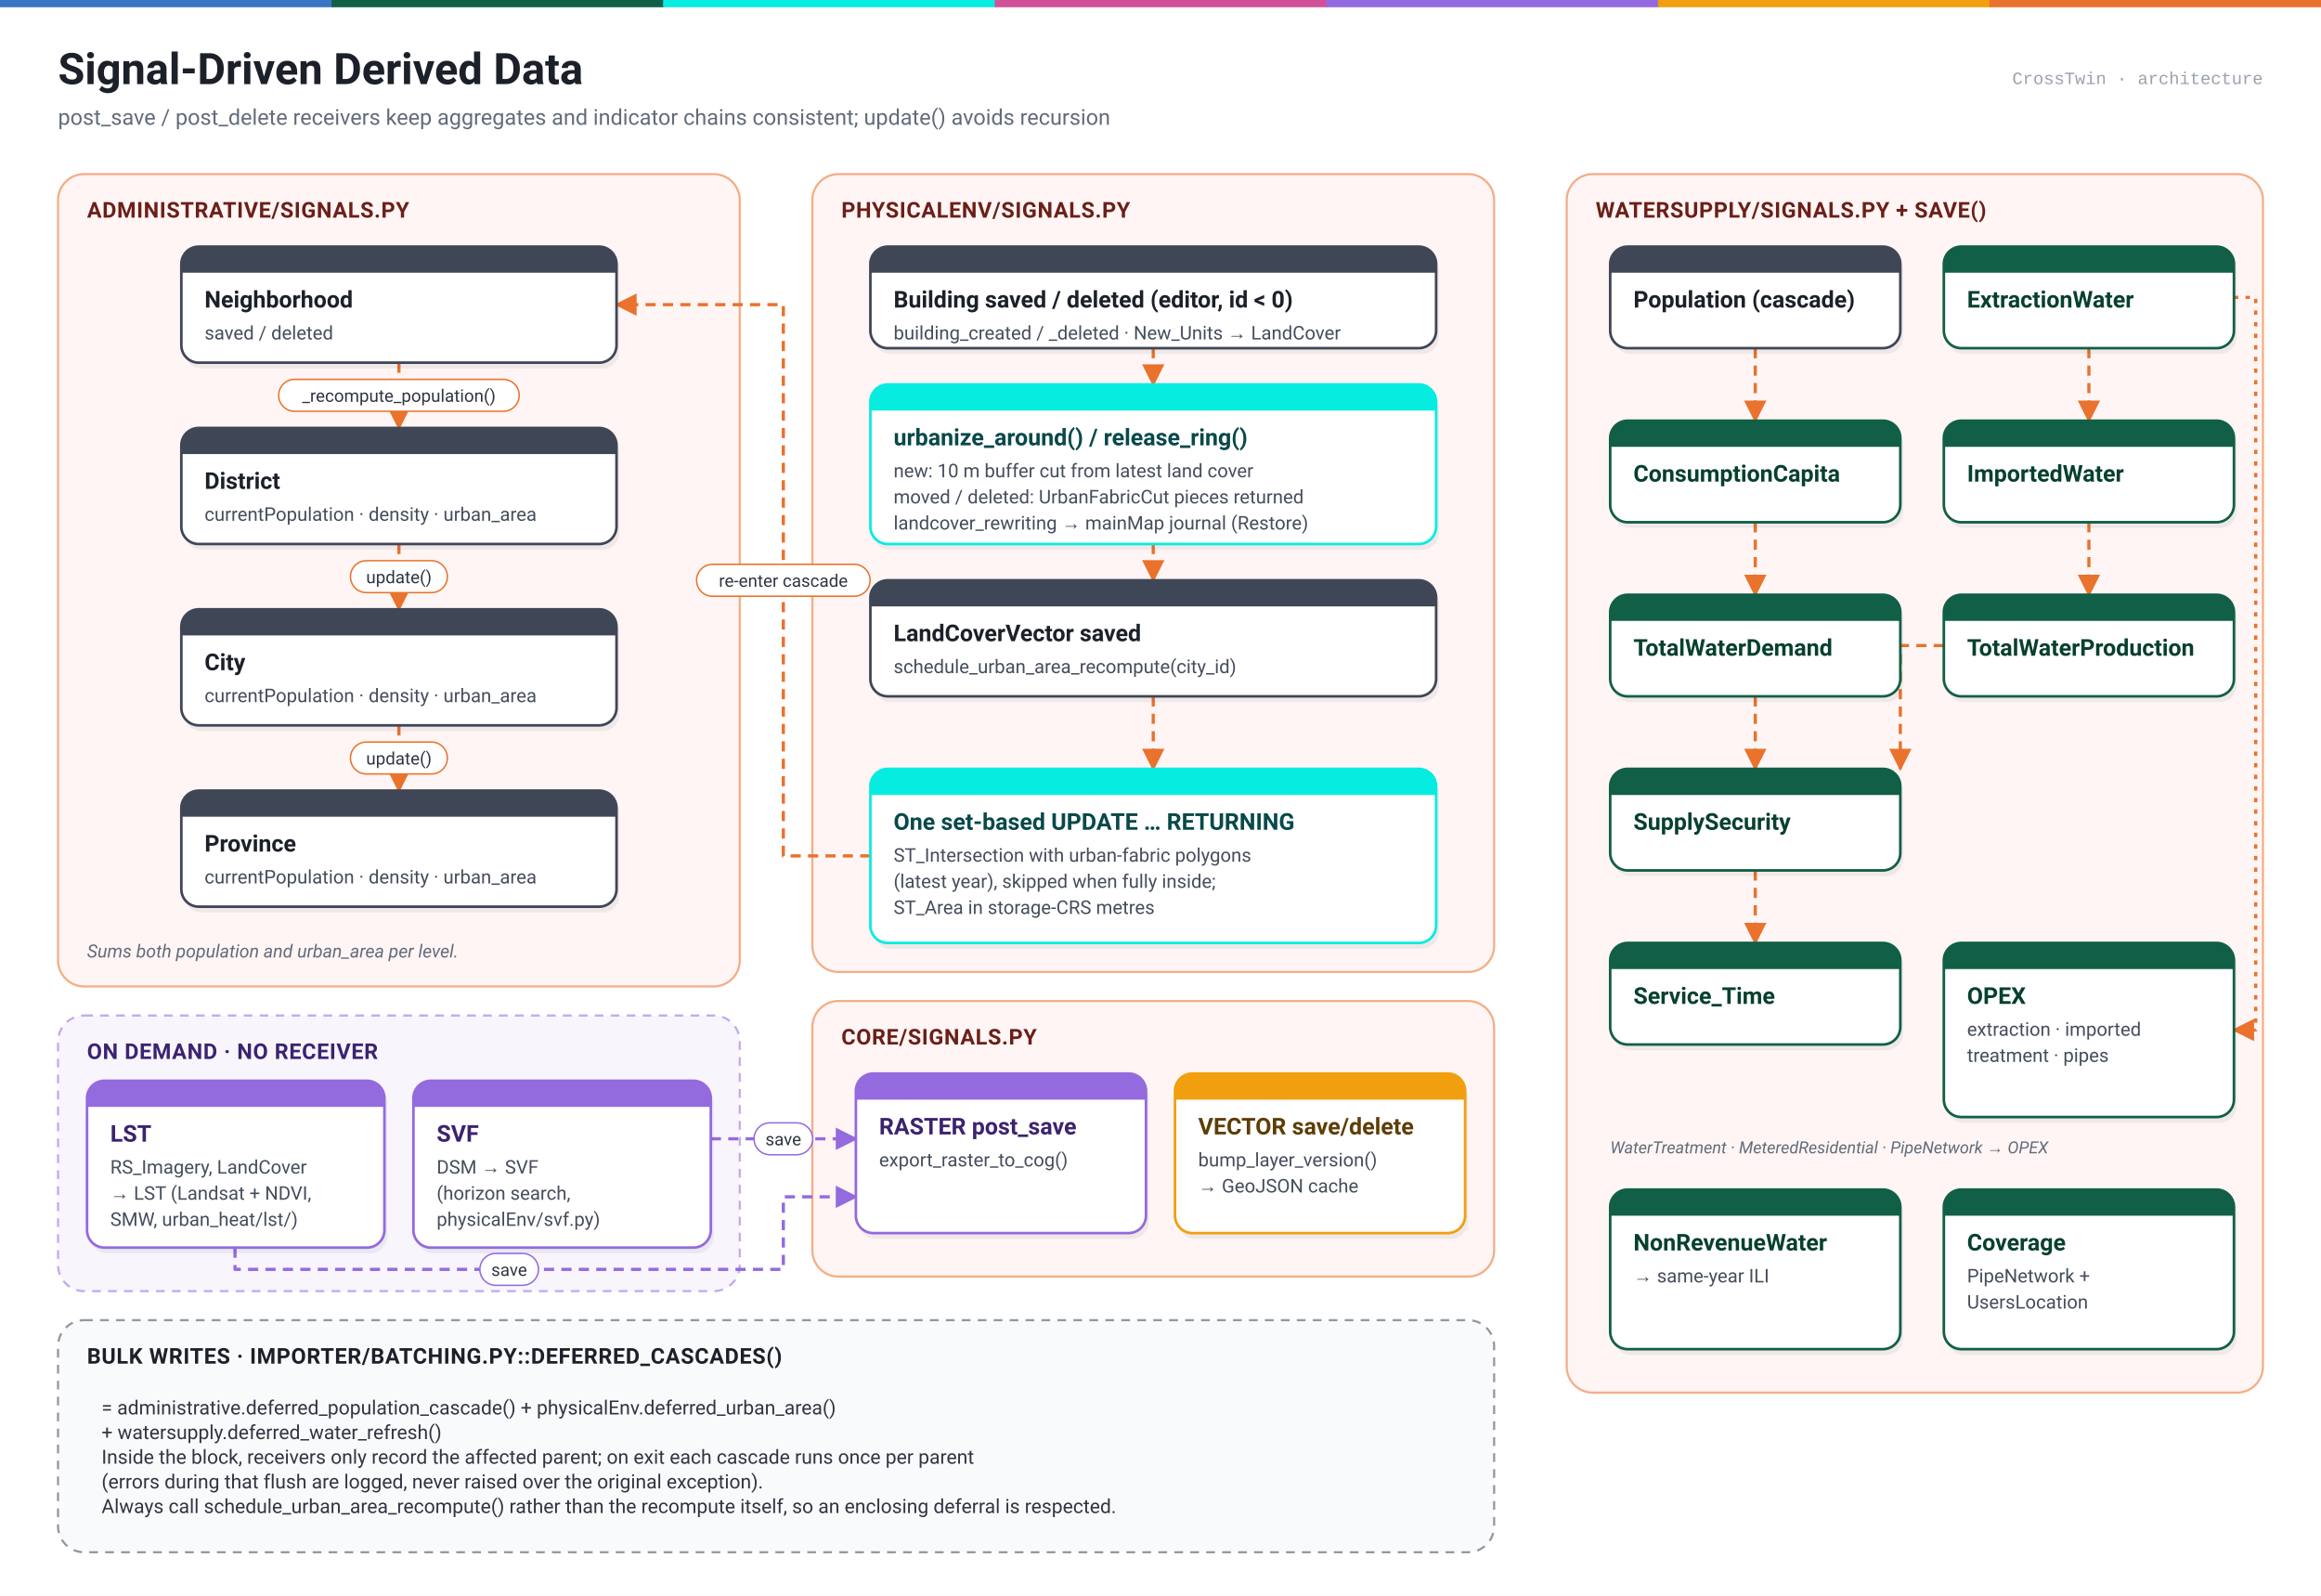
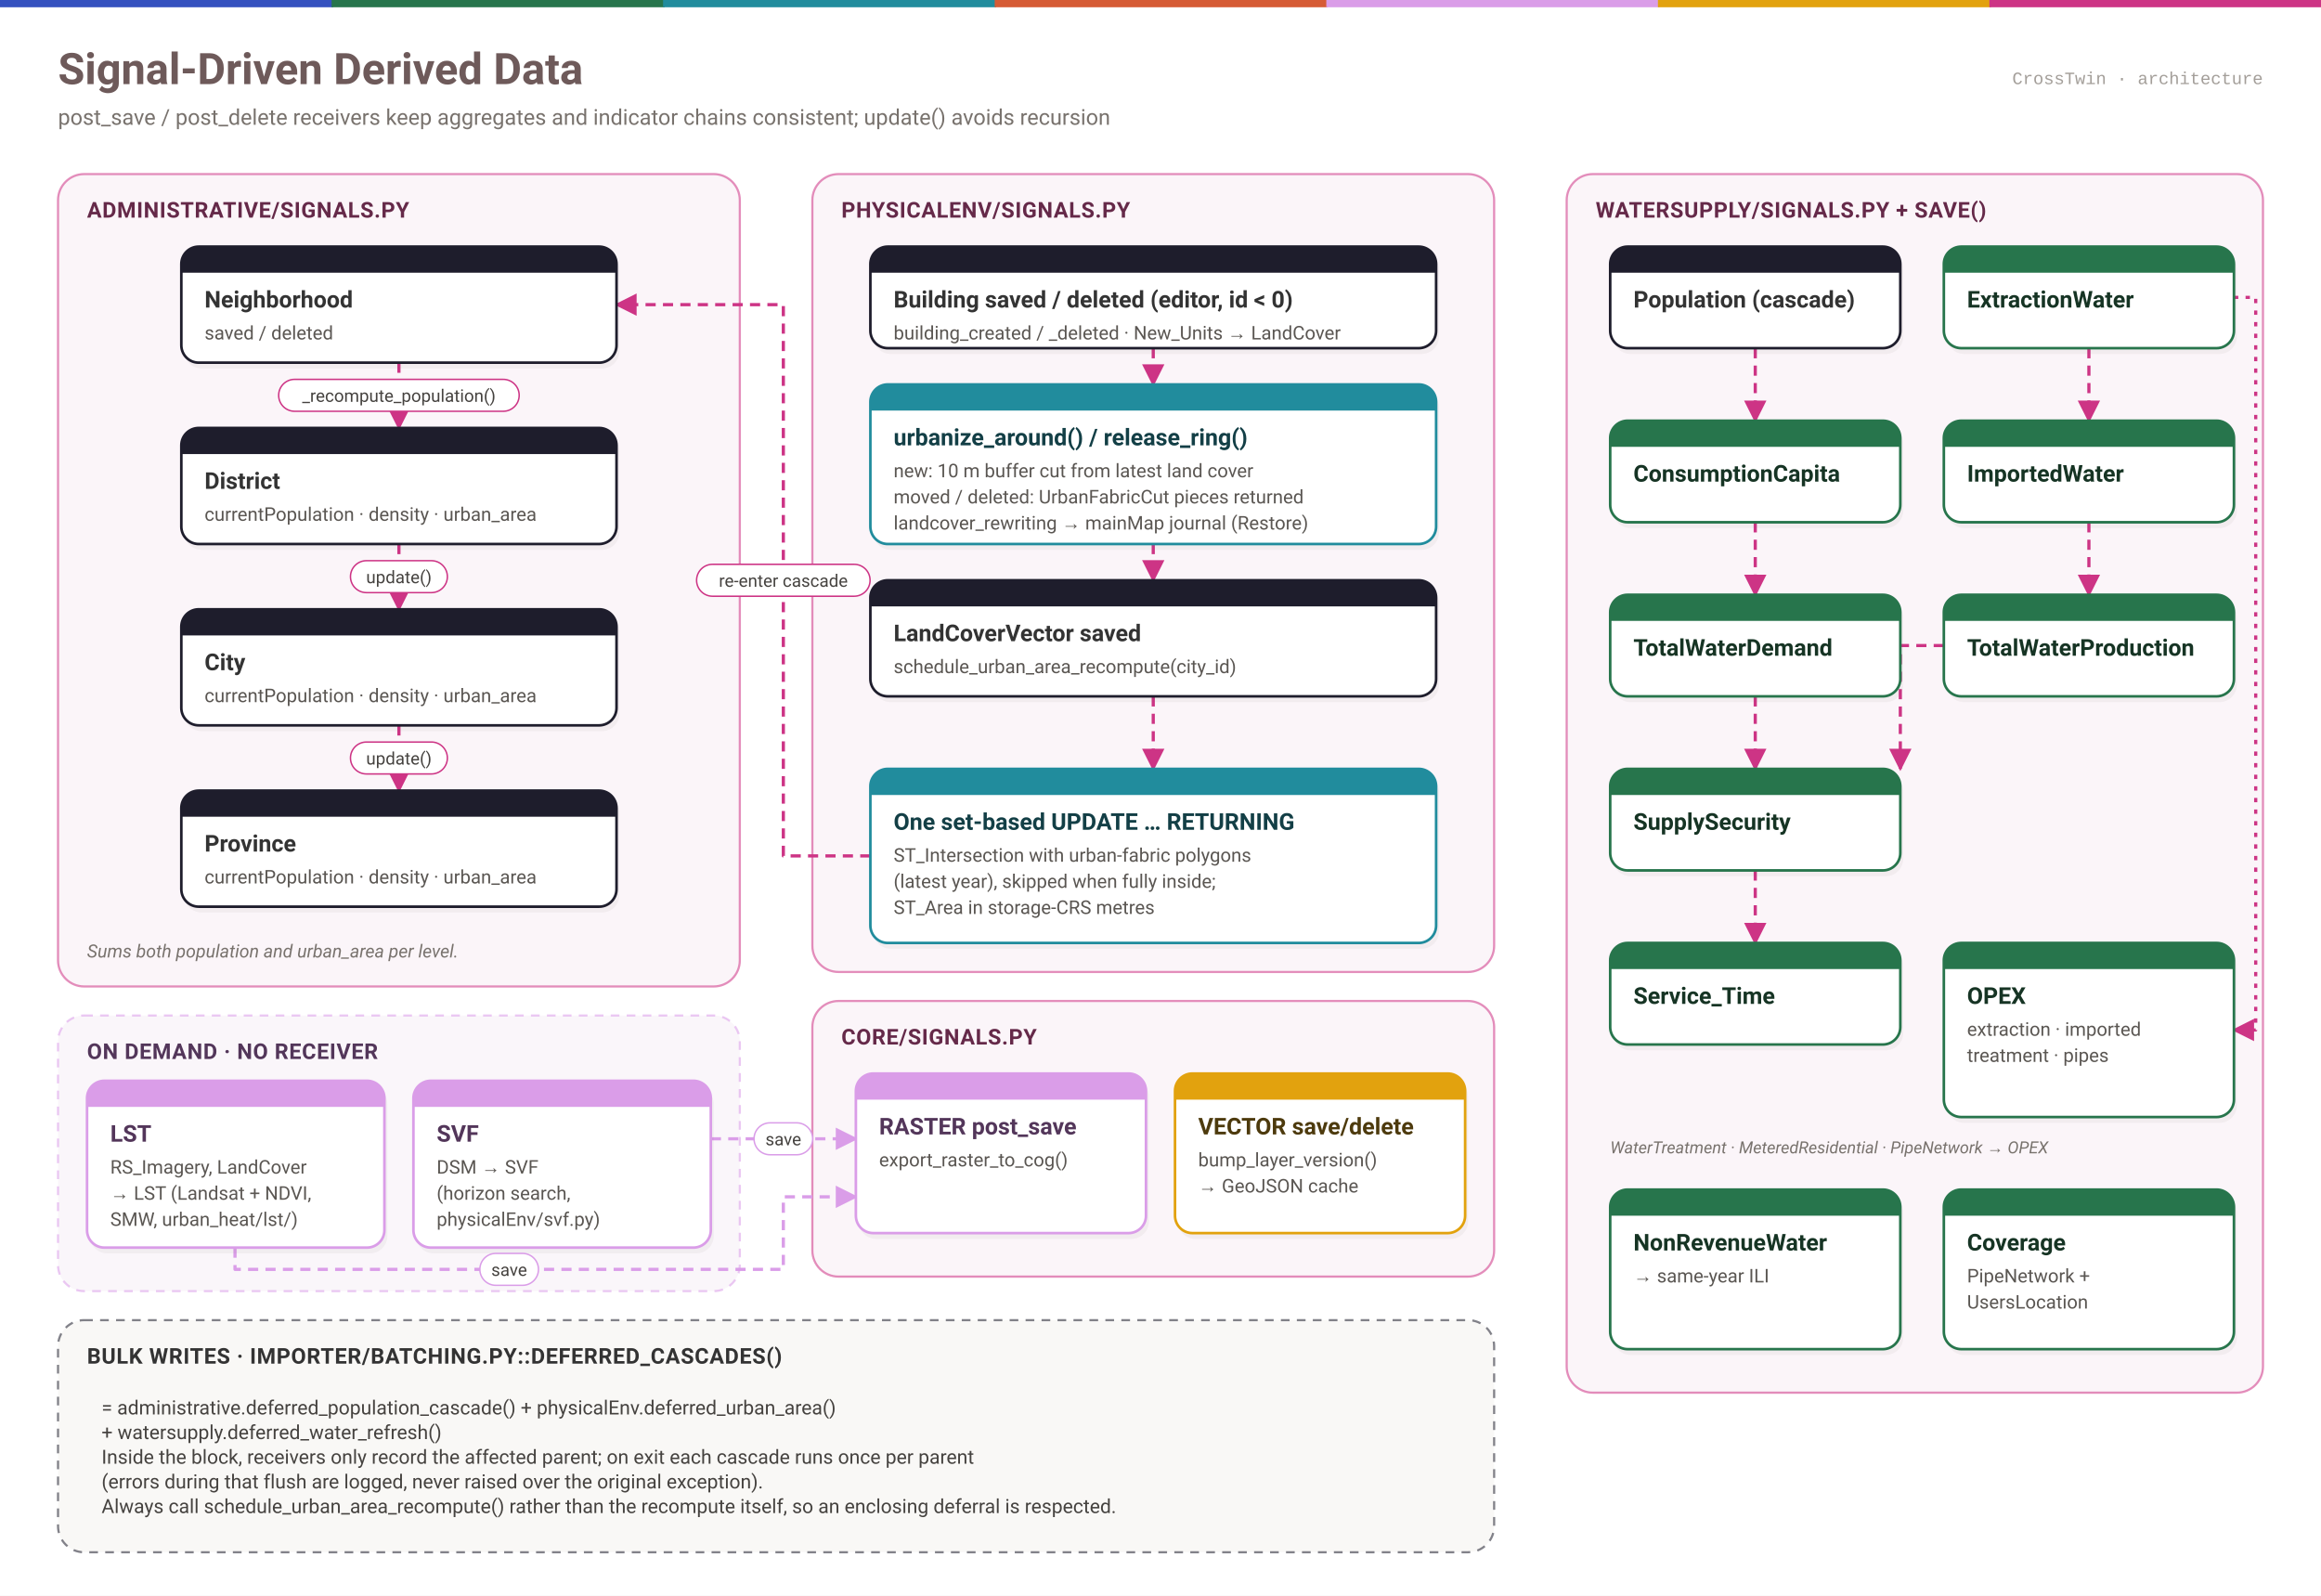
<svg xmlns="http://www.w3.org/2000/svg" viewBox="0 0 1600 1100" width="1600" height="1100" role="img" aria-label="Signal-Driven Derived Data">
  <style>
  .t { font-family:'Roboto','Helvetica Neue','Arial',sans-serif; }
  .m { font-family:'JetBrains Mono','Consolas','Courier New',monospace; }
  .flow { stroke-dasharray:7 5; animation:dash 1.2s linear infinite; }
  @keyframes dash { to { stroke-dashoffset:-24; } }
  @media (prefers-reduced-motion: reduce) { .flow { animation:none; } }
</style>
  <defs>
    <marker id="a-client" viewBox="0 0 10 10" refX="9" refY="5" markerWidth="7" markerHeight="7" orient="auto-start-reverse">
-       <path d="M0,0 L10,5 L0,10 z" fill="#3b76c4" />
+       <path d="M0,0 L10,5 L0,10 z" fill="#3551BF" />
    </marker>
    <marker id="as-client" viewBox="0 0 10 10" refX="9" refY="5" markerWidth="7" markerHeight="7" orient="auto-start-reverse">
-       <path d="M0,0 L10,5 L0,10 z" fill="#3b76c4" />
+       <path d="M0,0 L10,5 L0,10 z" fill="#3551BF" />
    </marker>
    <marker id="a-django" viewBox="0 0 10 10" refX="9" refY="5" markerWidth="7" markerHeight="7" orient="auto-start-reverse">
-       <path d="M0,0 L10,5 L0,10 z" fill="#115f46" />
+       <path d="M0,0 L10,5 L0,10 z" fill="#27754C" />
    </marker>
    <marker id="as-django" viewBox="0 0 10 10" refX="9" refY="5" markerWidth="7" markerHeight="7" orient="auto-start-reverse">
-       <path d="M0,0 L10,5 L0,10 z" fill="#115f46" />
+       <path d="M0,0 L10,5 L0,10 z" fill="#27754C" />
    </marker>
    <marker id="a-data" viewBox="0 0 10 10" refX="9" refY="5" markerWidth="7" markerHeight="7" orient="auto-start-reverse">
-       <path d="M0,0 L10,5 L0,10 z" fill="#07ece1" />
+       <path d="M0,0 L10,5 L0,10 z" fill="#218C9D" />
    </marker>
    <marker id="as-data" viewBox="0 0 10 10" refX="9" refY="5" markerWidth="7" markerHeight="7" orient="auto-start-reverse">
-       <path d="M0,0 L10,5 L0,10 z" fill="#07ece1" />
+       <path d="M0,0 L10,5 L0,10 z" fill="#218C9D" />
    </marker>
    <marker id="a-external" viewBox="0 0 10 10" refX="9" refY="5" markerWidth="7" markerHeight="7" orient="auto-start-reverse">
-       <path d="M0,0 L10,5 L0,10 z" fill="#d15198" />
+       <path d="M0,0 L10,5 L0,10 z" fill="#D65B35" />
    </marker>
    <marker id="as-external" viewBox="0 0 10 10" refX="9" refY="5" markerWidth="7" markerHeight="7" orient="auto-start-reverse">
-       <path d="M0,0 L10,5 L0,10 z" fill="#d15198" />
+       <path d="M0,0 L10,5 L0,10 z" fill="#D65B35" />
    </marker>
    <marker id="a-raster" viewBox="0 0 10 10" refX="9" refY="5" markerWidth="7" markerHeight="7" orient="auto-start-reverse">
-       <path d="M0,0 L10,5 L0,10 z" fill="#946adf" />
+       <path d="M0,0 L10,5 L0,10 z" fill="#DA9DE8" />
    </marker>
    <marker id="as-raster" viewBox="0 0 10 10" refX="9" refY="5" markerWidth="7" markerHeight="7" orient="auto-start-reverse">
-       <path d="M0,0 L10,5 L0,10 z" fill="#946adf" />
+       <path d="M0,0 L10,5 L0,10 z" fill="#DA9DE8" />
    </marker>
    <marker id="a-cache" viewBox="0 0 10 10" refX="9" refY="5" markerWidth="7" markerHeight="7" orient="auto-start-reverse">
-       <path d="M0,0 L10,5 L0,10 z" fill="#f19f0f" />
+       <path d="M0,0 L10,5 L0,10 z" fill="#E2A20E" />
    </marker>
    <marker id="as-cache" viewBox="0 0 10 10" refX="9" refY="5" markerWidth="7" markerHeight="7" orient="auto-start-reverse">
-       <path d="M0,0 L10,5 L0,10 z" fill="#f19f0f" />
+       <path d="M0,0 L10,5 L0,10 z" fill="#E2A20E" />
    </marker>
    <marker id="a-signal" viewBox="0 0 10 10" refX="9" refY="5" markerWidth="7" markerHeight="7" orient="auto-start-reverse">
-       <path d="M0,0 L10,5 L0,10 z" fill="#e9722d" />
+       <path d="M0,0 L10,5 L0,10 z" fill="#CD3485" />
    </marker>
    <marker id="as-signal" viewBox="0 0 10 10" refX="9" refY="5" markerWidth="7" markerHeight="7" orient="auto-start-reverse">
-       <path d="M0,0 L10,5 L0,10 z" fill="#e9722d" />
+       <path d="M0,0 L10,5 L0,10 z" fill="#CD3485" />
    </marker>
    <marker id="a-neutral" viewBox="0 0 10 10" refX="9" refY="5" markerWidth="7" markerHeight="7" orient="auto-start-reverse">
-       <path d="M0,0 L10,5 L0,10 z" fill="#3f4756" />
+       <path d="M0,0 L10,5 L0,10 z" fill="#1E1D2C" />
    </marker>
    <marker id="as-neutral" viewBox="0 0 10 10" refX="9" refY="5" markerWidth="7" markerHeight="7" orient="auto-start-reverse">
-       <path d="M0,0 L10,5 L0,10 z" fill="#3f4756" />
+       <path d="M0,0 L10,5 L0,10 z" fill="#1E1D2C" />
    </marker>
  </defs>
  <rect width="1600" height="1100" fill="#ffffff" />
-   <rect x="0.0" width="229.6" height="5" fill="#3b76c4" />
-   <rect x="228.6" width="229.6" height="5" fill="#115f46" />
-   <rect x="457.1" width="229.6" height="5" fill="#07ece1" />
-   <rect x="685.7" width="229.6" height="5" fill="#d15198" />
-   <rect x="914.3" width="229.6" height="5" fill="#946adf" />
-   <rect x="1142.9" width="229.6" height="5" fill="#f19f0f" />
-   <rect x="1371.4" width="229.6" height="5" fill="#e9722d" />
-   <text class="t" x="40" y="58" font-size="30" font-weight="600" fill="#1b2029">Signal-Driven Derived Data</text>
-   <text class="t" x="40" y="86" font-size="15" fill="#626b7a">post_save / post_delete receivers keep aggregates and indicator chains consistent; update() avoids recursion</text>
-   <text class="m" x="1560" y="58" font-size="12" fill="#9aa1ad" text-anchor="end">CrossTwin · architecture</text>
-   <rect x="40" y="120" width="470" height="560" rx="18" fill="#fdeceb" fill-opacity="0.55" stroke="#e9722d" stroke-opacity="0.55" stroke-width="1.5" />
-   <text class="t" x="60" y="150" font-size="15" font-weight="700" fill="#6b1f18" letter-spacing="0.4">ADMINISTRATIVE/SIGNALS.PY</text>
-   <rect x="560" y="120" width="470" height="550" rx="18" fill="#fdeceb" fill-opacity="0.55" stroke="#e9722d" stroke-opacity="0.55" stroke-width="1.5" />
-   <text class="t" x="580" y="150" font-size="15" font-weight="700" fill="#6b1f18" letter-spacing="0.4">PHYSICALENV/SIGNALS.PY</text>
-   <rect x="560" y="690" width="470" height="190" rx="18" fill="#fdeceb" fill-opacity="0.55" stroke="#e9722d" stroke-opacity="0.55" stroke-width="1.5" />
-   <text class="t" x="580" y="720" font-size="15" font-weight="700" fill="#6b1f18" letter-spacing="0.4">CORE/SIGNALS.PY</text>
-   <rect x="40" y="700" width="470" height="190" rx="18" fill="#f2edfb" fill-opacity="0.55" stroke="#946adf" stroke-opacity="0.55" stroke-width="1.5" stroke-dasharray="6 5" />
-   <text class="t" x="60" y="730" font-size="15" font-weight="700" fill="#3c2370" letter-spacing="0.4">ON DEMAND · NO RECEIVER</text>
-   <rect x="1080" y="120" width="480" height="840" rx="18" fill="#fdeceb" fill-opacity="0.55" stroke="#e9722d" stroke-opacity="0.55" stroke-width="1.5" />
-   <text class="t" x="1100" y="150" font-size="15" font-weight="700" fill="#6b1f18" letter-spacing="0.4">WATERSUPPLY/SIGNALS.PY + SAVE()</text>
-   <rect x="40" y="910" width="990" height="160" rx="18" fill="#f4f5f7" fill-opacity="0.55" stroke="#3f4756" stroke-opacity="0.55" stroke-width="1.5" stroke-dasharray="6 5" />
-   <text class="t" x="60" y="940" font-size="15" font-weight="700" fill="#1b2029" letter-spacing="0.4">BULK WRITES  ·  IMPORTER/BATCHING.PY::DEFERRED_CASCADES()</text>
-   <path d="M1540,205 L1555,205 L1555,710 L1540,710" fill="none" stroke="#e9722d" stroke-width="2.2" stroke-linejoin="round" stroke-dasharray="3 5" marker-end="url(#a-signal)" />
-   <path d="M1340,445 L1310,445 L1310,530" fill="none" stroke="#e9722d" stroke-width="2.2" stroke-linejoin="round" class="flow" marker-end="url(#a-signal)" />
-   <path d="M1440,360 L1440,410" fill="none" stroke="#e9722d" stroke-width="2.2" stroke-linejoin="round" class="flow" marker-end="url(#a-signal)" />
-   <path d="M1440,240 L1440,290" fill="none" stroke="#e9722d" stroke-width="2.2" stroke-linejoin="round" class="flow" marker-end="url(#a-signal)" />
-   <path d="M1210,600 L1210,650" fill="none" stroke="#e9722d" stroke-width="2.2" stroke-linejoin="round" class="flow" marker-end="url(#a-signal)" />
-   <path d="M1210,480 L1210,530" fill="none" stroke="#e9722d" stroke-width="2.2" stroke-linejoin="round" class="flow" marker-end="url(#a-signal)" />
-   <path d="M1210,360 L1210,410" fill="none" stroke="#e9722d" stroke-width="2.2" stroke-linejoin="round" class="flow" marker-end="url(#a-signal)" />
-   <path d="M1210,240 L1210,290" fill="none" stroke="#e9722d" stroke-width="2.2" stroke-linejoin="round" class="flow" marker-end="url(#a-signal)" />
-   <path d="M162,860 L162,875 L540,875 L540,825 L590,825" fill="none" stroke="#946adf" stroke-width="2.2" stroke-linejoin="round" class="flow" marker-end="url(#a-raster)" />
-   <path d="M490,785 L590,785" fill="none" stroke="#946adf" stroke-width="2.2" stroke-linejoin="round" class="flow" marker-end="url(#a-raster)" />
-   <path d="M600,590 L540,590 L540,210 L425,210" fill="none" stroke="#e9722d" stroke-width="2.2" stroke-linejoin="round" class="flow" marker-end="url(#a-signal)" />
-   <path d="M795,480 L795,530" fill="none" stroke="#e9722d" stroke-width="2.2" stroke-linejoin="round" class="flow" marker-end="url(#a-signal)" />
-   <path d="M795,375 L795,400" fill="none" stroke="#e9722d" stroke-width="2.2" stroke-linejoin="round" class="flow" marker-end="url(#a-signal)" />
-   <path d="M795,240 L795,265" fill="none" stroke="#e9722d" stroke-width="2.2" stroke-linejoin="round" class="flow" marker-end="url(#a-signal)" />
-   <path d="M275,500 L275,545" fill="none" stroke="#e9722d" stroke-width="2.2" stroke-linejoin="round" class="flow" marker-end="url(#a-signal)" />
-   <path d="M275,375 L275,420" fill="none" stroke="#e9722d" stroke-width="2.2" stroke-linejoin="round" class="flow" marker-end="url(#a-signal)" />
-   <path d="M275,250 L275,295" fill="none" stroke="#e9722d" stroke-width="2.2" stroke-linejoin="round" class="flow" marker-end="url(#a-signal)" />
-   <rect x="127" y="174" width="300" height="80" rx="12" fill="#1b2029" fill-opacity="0.06" />
-   <rect x="125" y="170" width="300" height="80" rx="12" fill="#fff" stroke="#3f4756" stroke-width="1.8" />
-   <path d="M137,170 h276 a12,12 0 0 1 12,12 v6 h-300 v-6 a12,12 0 0 1 12,-12 z" fill="#3f4756" />
-   <text class="t" x="141" y="212" font-size="16" font-weight="700" fill="#1b2029">Neighborhood</text>
-   <text class="t" x="141" y="234" font-size="13" fill="#454d5c">saved / deleted</text>
-   <rect x="127" y="299" width="300" height="80" rx="12" fill="#1b2029" fill-opacity="0.06" />
-   <rect x="125" y="295" width="300" height="80" rx="12" fill="#fff" stroke="#3f4756" stroke-width="1.8" />
-   <path d="M137,295 h276 a12,12 0 0 1 12,12 v6 h-300 v-6 a12,12 0 0 1 12,-12 z" fill="#3f4756" />
-   <text class="t" x="141" y="337" font-size="16" font-weight="700" fill="#1b2029">District</text>
-   <text class="t" x="141" y="359" font-size="13" fill="#454d5c">currentPopulation · density · urban_area</text>
-   <rect x="127" y="424" width="300" height="80" rx="12" fill="#1b2029" fill-opacity="0.06" />
-   <rect x="125" y="420" width="300" height="80" rx="12" fill="#fff" stroke="#3f4756" stroke-width="1.8" />
-   <path d="M137,420 h276 a12,12 0 0 1 12,12 v6 h-300 v-6 a12,12 0 0 1 12,-12 z" fill="#3f4756" />
-   <text class="t" x="141" y="462" font-size="16" font-weight="700" fill="#1b2029">City</text>
-   <text class="t" x="141" y="484" font-size="13" fill="#454d5c">currentPopulation · density · urban_area</text>
-   <rect x="127" y="549" width="300" height="80" rx="12" fill="#1b2029" fill-opacity="0.06" />
-   <rect x="125" y="545" width="300" height="80" rx="12" fill="#fff" stroke="#3f4756" stroke-width="1.8" />
-   <path d="M137,545 h276 a12,12 0 0 1 12,12 v6 h-300 v-6 a12,12 0 0 1 12,-12 z" fill="#3f4756" />
-   <text class="t" x="141" y="587" font-size="16" font-weight="700" fill="#1b2029">Province</text>
-   <text class="t" x="141" y="609" font-size="13" fill="#454d5c">currentPopulation · density · urban_area</text>
-   <rect x="602" y="174" width="390" height="70" rx="12" fill="#1b2029" fill-opacity="0.06" />
-   <rect x="600" y="170" width="390" height="70" rx="12" fill="#fff" stroke="#3f4756" stroke-width="1.8" />
-   <path d="M612,170 h366 a12,12 0 0 1 12,12 v6 h-390 v-6 a12,12 0 0 1 12,-12 z" fill="#3f4756" />
-   <text class="t" x="616" y="212" font-size="16" font-weight="700" fill="#1b2029">Building saved / deleted (editor, id &lt; 0)</text>
-   <text class="t" x="616" y="234" font-size="13" fill="#454d5c">building_created / _deleted · New_Units → LandCover</text>
-   <rect x="602" y="269" width="390" height="110" rx="12" fill="#1b2029" fill-opacity="0.06" />
-   <rect x="600" y="265" width="390" height="110" rx="12" fill="#fff" stroke="#07ece1" stroke-width="1.8" />
-   <path d="M612,265 h366 a12,12 0 0 1 12,12 v6 h-390 v-6 a12,12 0 0 1 12,-12 z" fill="#07ece1" />
-   <text class="t" x="616" y="307" font-size="16" font-weight="700" fill="#08494a">urbanize_around() / release_ring()</text>
-   <text class="t" x="616" y="329" font-size="13" fill="#454d5c">new: 10 m buffer cut from latest land cover</text>
-   <text class="t" x="616" y="347" font-size="13" fill="#454d5c">moved / deleted: UrbanFabricCut pieces returned</text>
-   <text class="t" x="616" y="365" font-size="13" fill="#454d5c">landcover_rewriting → mainMap journal (Restore)</text>
-   <rect x="602" y="404" width="390" height="80" rx="12" fill="#1b2029" fill-opacity="0.06" />
-   <rect x="600" y="400" width="390" height="80" rx="12" fill="#fff" stroke="#3f4756" stroke-width="1.8" />
-   <path d="M612,400 h366 a12,12 0 0 1 12,12 v6 h-390 v-6 a12,12 0 0 1 12,-12 z" fill="#3f4756" />
-   <text class="t" x="616" y="442" font-size="16" font-weight="700" fill="#1b2029">LandCoverVector saved</text>
-   <text class="t" x="616" y="464" font-size="13" fill="#454d5c">schedule_urban_area_recompute(city_id)</text>
-   <rect x="602" y="534" width="390" height="120" rx="12" fill="#1b2029" fill-opacity="0.06" />
-   <rect x="600" y="530" width="390" height="120" rx="12" fill="#fff" stroke="#07ece1" stroke-width="1.8" />
-   <path d="M612,530 h366 a12,12 0 0 1 12,12 v6 h-390 v-6 a12,12 0 0 1 12,-12 z" fill="#07ece1" />
-   <text class="t" x="616" y="572" font-size="16" font-weight="700" fill="#08494a">One set-based UPDATE … RETURNING</text>
-   <text class="t" x="616" y="594" font-size="13" fill="#454d5c">ST_Intersection with urban-fabric polygons</text>
-   <text class="t" x="616" y="612" font-size="13" fill="#454d5c">(latest year), skipped when fully inside;</text>
-   <text class="t" x="616" y="630" font-size="13" fill="#454d5c">ST_Area in storage-CRS metres</text>
-   <rect x="592" y="744" width="200" height="110" rx="12" fill="#1b2029" fill-opacity="0.06" />
-   <rect x="590" y="740" width="200" height="110" rx="12" fill="#fff" stroke="#946adf" stroke-width="1.8" />
-   <path d="M602,740 h176 a12,12 0 0 1 12,12 v6 h-200 v-6 a12,12 0 0 1 12,-12 z" fill="#946adf" />
-   <text class="t" x="606" y="782" font-size="16" font-weight="700" fill="#3c2370">RASTER post_save</text>
-   <text class="t" x="606" y="804" font-size="13" fill="#454d5c">export_raster_to_cog()</text>
-   <rect x="812" y="744" width="200" height="110" rx="12" fill="#1b2029" fill-opacity="0.06" />
-   <rect x="810" y="740" width="200" height="110" rx="12" fill="#fff" stroke="#f19f0f" stroke-width="1.8" />
-   <path d="M822,740 h176 a12,12 0 0 1 12,12 v6 h-200 v-6 a12,12 0 0 1 12,-12 z" fill="#f19f0f" />
-   <text class="t" x="826" y="782" font-size="16" font-weight="700" fill="#5e3d05">VECTOR save/delete</text>
-   <text class="t" x="826" y="804" font-size="13" fill="#454d5c">bump_layer_version()</text>
-   <text class="t" x="826" y="822" font-size="13" fill="#454d5c">→ GeoJSON cache</text>
-   <rect x="62" y="749" width="205" height="115" rx="12" fill="#1b2029" fill-opacity="0.06" />
-   <rect x="60" y="745" width="205" height="115" rx="12" fill="#fff" stroke="#946adf" stroke-width="1.8" />
-   <path d="M72,745 h181 a12,12 0 0 1 12,12 v6 h-205 v-6 a12,12 0 0 1 12,-12 z" fill="#946adf" />
-   <text class="t" x="76" y="787" font-size="16" font-weight="700" fill="#3c2370">LST</text>
-   <text class="t" x="76" y="809" font-size="13" fill="#454d5c">RS_Imagery, LandCover</text>
-   <text class="t" x="76" y="827" font-size="13" fill="#454d5c">→ LST (Landsat + NDVI,</text>
-   <text class="t" x="76" y="845" font-size="13" fill="#454d5c">SMW, urban_heat/lst/)</text>
-   <rect x="287" y="749" width="205" height="115" rx="12" fill="#1b2029" fill-opacity="0.06" />
-   <rect x="285" y="745" width="205" height="115" rx="12" fill="#fff" stroke="#946adf" stroke-width="1.8" />
-   <path d="M297,745 h181 a12,12 0 0 1 12,12 v6 h-205 v-6 a12,12 0 0 1 12,-12 z" fill="#946adf" />
-   <text class="t" x="301" y="787" font-size="16" font-weight="700" fill="#3c2370">SVF</text>
-   <text class="t" x="301" y="809" font-size="13" fill="#454d5c">DSM → SVF</text>
-   <text class="t" x="301" y="827" font-size="13" fill="#454d5c">(horizon search,</text>
-   <text class="t" x="301" y="845" font-size="13" fill="#454d5c">physicalEnv/svf.py)</text>
-   <rect x="1112" y="174" width="200" height="70" rx="12" fill="#1b2029" fill-opacity="0.06" />
-   <rect x="1110" y="170" width="200" height="70" rx="12" fill="#fff" stroke="#3f4756" stroke-width="1.8" />
-   <path d="M1122,170 h176 a12,12 0 0 1 12,12 v6 h-200 v-6 a12,12 0 0 1 12,-12 z" fill="#3f4756" />
-   <text class="t" x="1126" y="212" font-size="16" font-weight="700" fill="#1b2029">Population (cascade)</text>
-   <rect x="1112" y="294" width="200" height="70" rx="12" fill="#1b2029" fill-opacity="0.06" />
-   <rect x="1110" y="290" width="200" height="70" rx="12" fill="#fff" stroke="#115f46" stroke-width="1.8" />
-   <path d="M1122,290 h176 a12,12 0 0 1 12,12 v6 h-200 v-6 a12,12 0 0 1 12,-12 z" fill="#115f46" />
-   <text class="t" x="1126" y="332" font-size="16" font-weight="700" fill="#07402e">ConsumptionCapita</text>
-   <rect x="1112" y="414" width="200" height="70" rx="12" fill="#1b2029" fill-opacity="0.06" />
-   <rect x="1110" y="410" width="200" height="70" rx="12" fill="#fff" stroke="#115f46" stroke-width="1.8" />
-   <path d="M1122,410 h176 a12,12 0 0 1 12,12 v6 h-200 v-6 a12,12 0 0 1 12,-12 z" fill="#115f46" />
-   <text class="t" x="1126" y="452" font-size="16" font-weight="700" fill="#07402e">TotalWaterDemand</text>
-   <rect x="1112" y="534" width="200" height="70" rx="12" fill="#1b2029" fill-opacity="0.06" />
-   <rect x="1110" y="530" width="200" height="70" rx="12" fill="#fff" stroke="#115f46" stroke-width="1.8" />
-   <path d="M1122,530 h176 a12,12 0 0 1 12,12 v6 h-200 v-6 a12,12 0 0 1 12,-12 z" fill="#115f46" />
-   <text class="t" x="1126" y="572" font-size="16" font-weight="700" fill="#07402e">SupplySecurity</text>
-   <rect x="1112" y="654" width="200" height="70" rx="12" fill="#1b2029" fill-opacity="0.06" />
-   <rect x="1110" y="650" width="200" height="70" rx="12" fill="#fff" stroke="#115f46" stroke-width="1.8" />
-   <path d="M1122,650 h176 a12,12 0 0 1 12,12 v6 h-200 v-6 a12,12 0 0 1 12,-12 z" fill="#115f46" />
-   <text class="t" x="1126" y="692" font-size="16" font-weight="700" fill="#07402e">Service_Time</text>
-   <rect x="1342" y="174" width="200" height="70" rx="12" fill="#1b2029" fill-opacity="0.06" />
-   <rect x="1340" y="170" width="200" height="70" rx="12" fill="#fff" stroke="#115f46" stroke-width="1.8" />
-   <path d="M1352,170 h176 a12,12 0 0 1 12,12 v6 h-200 v-6 a12,12 0 0 1 12,-12 z" fill="#115f46" />
-   <text class="t" x="1356" y="212" font-size="16" font-weight="700" fill="#07402e">ExtractionWater</text>
-   <rect x="1342" y="294" width="200" height="70" rx="12" fill="#1b2029" fill-opacity="0.06" />
-   <rect x="1340" y="290" width="200" height="70" rx="12" fill="#fff" stroke="#115f46" stroke-width="1.8" />
-   <path d="M1352,290 h176 a12,12 0 0 1 12,12 v6 h-200 v-6 a12,12 0 0 1 12,-12 z" fill="#115f46" />
-   <text class="t" x="1356" y="332" font-size="16" font-weight="700" fill="#07402e">ImportedWater</text>
-   <rect x="1342" y="414" width="200" height="70" rx="12" fill="#1b2029" fill-opacity="0.06" />
-   <rect x="1340" y="410" width="200" height="70" rx="12" fill="#fff" stroke="#115f46" stroke-width="1.8" />
-   <path d="M1352,410 h176 a12,12 0 0 1 12,12 v6 h-200 v-6 a12,12 0 0 1 12,-12 z" fill="#115f46" />
-   <text class="t" x="1356" y="452" font-size="16" font-weight="700" fill="#07402e">TotalWaterProduction</text>
-   <rect x="1342" y="654" width="200" height="120" rx="12" fill="#1b2029" fill-opacity="0.06" />
-   <rect x="1340" y="650" width="200" height="120" rx="12" fill="#fff" stroke="#115f46" stroke-width="1.8" />
-   <path d="M1352,650 h176 a12,12 0 0 1 12,12 v6 h-200 v-6 a12,12 0 0 1 12,-12 z" fill="#115f46" />
-   <text class="t" x="1356" y="692" font-size="16" font-weight="700" fill="#07402e">OPEX</text>
-   <text class="t" x="1356" y="714" font-size="13" fill="#454d5c">extraction · imported</text>
-   <text class="t" x="1356" y="732" font-size="13" fill="#454d5c">treatment · pipes</text>
-   <rect x="1342" y="824" width="200" height="110" rx="12" fill="#1b2029" fill-opacity="0.06" />
-   <rect x="1340" y="820" width="200" height="110" rx="12" fill="#fff" stroke="#115f46" stroke-width="1.8" />
-   <path d="M1352,820 h176 a12,12 0 0 1 12,12 v6 h-200 v-6 a12,12 0 0 1 12,-12 z" fill="#115f46" />
-   <text class="t" x="1356" y="862" font-size="16" font-weight="700" fill="#07402e">Coverage</text>
-   <text class="t" x="1356" y="884" font-size="13" fill="#454d5c">PipeNetwork +</text>
-   <text class="t" x="1356" y="902" font-size="13" fill="#454d5c">UsersLocation</text>
-   <rect x="1112" y="824" width="200" height="110" rx="12" fill="#1b2029" fill-opacity="0.06" />
-   <rect x="1110" y="820" width="200" height="110" rx="12" fill="#fff" stroke="#115f46" stroke-width="1.8" />
-   <path d="M1122,820 h176 a12,12 0 0 1 12,12 v6 h-200 v-6 a12,12 0 0 1 12,-12 z" fill="#115f46" />
-   <text class="t" x="1126" y="862" font-size="16" font-weight="700" fill="#07402e">NonRevenueWater</text>
-   <text class="t" x="1126" y="884" font-size="13" fill="#454d5c">→ same-year ILI</text>
-   <rect x="192.1" y="261.5" width="165.8" height="22" rx="11" fill="#fff" stroke="#e9722d" stroke-width="1" />
-   <text class="t" x="275.0" y="277.0" font-size="12" fill="#2f3542" text-anchor="middle">_recompute_population()</text>
-   <rect x="241.6" y="386.5" width="66.8" height="22" rx="11" fill="#fff" stroke="#e9722d" stroke-width="1" />
-   <text class="t" x="275.0" y="402.0" font-size="12" fill="#2f3542" text-anchor="middle">update()</text>
-   <rect x="241.6" y="511.5" width="66.8" height="22" rx="11" fill="#fff" stroke="#e9722d" stroke-width="1" />
-   <text class="t" x="275.0" y="527.0" font-size="12" fill="#2f3542" text-anchor="middle">update()</text>
-   <text class="t" x="60" y="660" font-size="12.5" fill="#626b7a" font-style="italic">Sums both population and urban_area per level.</text>
-   <rect x="480.2" y="389.0" width="119.6" height="22" rx="11" fill="#fff" stroke="#e9722d" stroke-width="1" />
-   <text class="t" x="540.0" y="404.5" font-size="12" fill="#2f3542" text-anchor="middle">re-enter cascade</text>
-   <rect x="519.8" y="774.0" width="40.4" height="22" rx="11" fill="#fff" stroke="#946adf" stroke-width="1" />
-   <text class="t" x="540.0" y="789.5" font-size="12" fill="#2f3542" text-anchor="middle">save</text>
-   <rect x="330.8" y="864.0" width="40.4" height="22" rx="11" fill="#fff" stroke="#946adf" stroke-width="1" />
-   <text class="t" x="351.0" y="879.5" font-size="12" fill="#2f3542" text-anchor="middle">save</text>
-   <text class="t" x="1110" y="795" font-size="11.5" fill="#626b7a" font-style="italic">WaterTreatment · MeteredResidential · PipeNetwork → OPEX</text>
-   <text class="t" x="70" y="975" font-size="13.5" fill="#2f3542">= administrative.deferred_population_cascade()  +  physicalEnv.deferred_urban_area()</text>
-   <text class="t" x="70" y="992" font-size="13.5" fill="#2f3542">   +  watersupply.deferred_water_refresh()</text>
-   <text class="t" x="70" y="1009" font-size="13.5" fill="#2f3542">Inside the block, receivers only record the affected parent; on exit each cascade runs once per parent</text>
-   <text class="t" x="70" y="1026" font-size="13.5" fill="#2f3542">(errors during that flush are logged, never raised over the original exception).</text>
-   <text class="t" x="70" y="1043" font-size="13.5" fill="#2f3542">Always call schedule_urban_area_recompute() rather than the recompute itself, so an enclosing deferral is respected.</text>
+   <rect x="0.0" width="229.6" height="5" fill="#3551BF" />
+   <rect x="228.6" width="229.6" height="5" fill="#27754C" />
+   <rect x="457.1" width="229.6" height="5" fill="#218C9D" />
+   <rect x="685.7" width="229.6" height="5" fill="#D65B35" />
+   <rect x="914.3" width="229.6" height="5" fill="#DA9DE8" />
+   <rect x="1142.9" width="229.6" height="5" fill="#E2A20E" />
+   <rect x="1371.4" width="229.6" height="5" fill="#CD3485" />
+   <text class="t" x="40" y="58" font-size="30" font-weight="600" fill="#6E5A5A">Signal-Driven Derived Data</text>
+   <text class="t" x="40" y="86" font-size="15" fill="#78726D">post_save / post_delete receivers keep aggregates and indicator chains consistent; update() avoids recursion</text>
+   <text class="m" x="1560" y="58" font-size="12" fill="#A39E99" text-anchor="end">CrossTwin · architecture</text>
+   <rect x="40" y="120" width="470" height="560" rx="18" fill="#F8EDF3" fill-opacity="0.55" stroke="#CD3485" stroke-opacity="0.55" stroke-width="1.5" />
+   <text class="t" x="60" y="150" font-size="15" font-weight="700" fill="#652949" letter-spacing="0.4">ADMINISTRATIVE/SIGNALS.PY</text>
+   <rect x="560" y="120" width="470" height="550" rx="18" fill="#F8EDF3" fill-opacity="0.55" stroke="#CD3485" stroke-opacity="0.55" stroke-width="1.5" />
+   <text class="t" x="580" y="150" font-size="15" font-weight="700" fill="#652949" letter-spacing="0.4">PHYSICALENV/SIGNALS.PY</text>
+   <rect x="560" y="690" width="470" height="190" rx="18" fill="#F8EDF3" fill-opacity="0.55" stroke="#CD3485" stroke-opacity="0.55" stroke-width="1.5" />
+   <text class="t" x="580" y="720" font-size="15" font-weight="700" fill="#652949" letter-spacing="0.4">CORE/SIGNALS.PY</text>
+   <rect x="40" y="700" width="470" height="190" rx="18" fill="#F5EFF6" fill-opacity="0.55" stroke="#DA9DE8" stroke-opacity="0.55" stroke-width="1.5" stroke-dasharray="6 5" />
+   <text class="t" x="60" y="730" font-size="15" font-weight="700" fill="#53365A" letter-spacing="0.4">ON DEMAND · NO RECEIVER</text>
+   <rect x="1080" y="120" width="480" height="840" rx="18" fill="#F8EDF3" fill-opacity="0.55" stroke="#CD3485" stroke-opacity="0.55" stroke-width="1.5" />
+   <text class="t" x="1100" y="150" font-size="15" font-weight="700" fill="#652949" letter-spacing="0.4">WATERSUPPLY/SIGNALS.PY + SAVE()</text>
+   <rect x="40" y="910" width="990" height="160" rx="18" fill="#F3F1EE" fill-opacity="0.55" stroke="#1E1D2C" stroke-opacity="0.55" stroke-width="1.5" stroke-dasharray="6 5" />
+   <text class="t" x="60" y="940" font-size="15" font-weight="700" fill="#333333" letter-spacing="0.4">BULK WRITES  ·  IMPORTER/BATCHING.PY::DEFERRED_CASCADES()</text>
+   <path d="M1540,205 L1555,205 L1555,710 L1540,710" fill="none" stroke="#CD3485" stroke-width="2.2" stroke-linejoin="round" stroke-dasharray="3 5" marker-end="url(#a-signal)" />
+   <path d="M1340,445 L1310,445 L1310,530" fill="none" stroke="#CD3485" stroke-width="2.2" stroke-linejoin="round" class="flow" marker-end="url(#a-signal)" />
+   <path d="M1440,360 L1440,410" fill="none" stroke="#CD3485" stroke-width="2.2" stroke-linejoin="round" class="flow" marker-end="url(#a-signal)" />
+   <path d="M1440,240 L1440,290" fill="none" stroke="#CD3485" stroke-width="2.2" stroke-linejoin="round" class="flow" marker-end="url(#a-signal)" />
+   <path d="M1210,600 L1210,650" fill="none" stroke="#CD3485" stroke-width="2.2" stroke-linejoin="round" class="flow" marker-end="url(#a-signal)" />
+   <path d="M1210,480 L1210,530" fill="none" stroke="#CD3485" stroke-width="2.2" stroke-linejoin="round" class="flow" marker-end="url(#a-signal)" />
+   <path d="M1210,360 L1210,410" fill="none" stroke="#CD3485" stroke-width="2.2" stroke-linejoin="round" class="flow" marker-end="url(#a-signal)" />
+   <path d="M1210,240 L1210,290" fill="none" stroke="#CD3485" stroke-width="2.2" stroke-linejoin="round" class="flow" marker-end="url(#a-signal)" />
+   <path d="M162,860 L162,875 L540,875 L540,825 L590,825" fill="none" stroke="#DA9DE8" stroke-width="2.2" stroke-linejoin="round" class="flow" marker-end="url(#a-raster)" />
+   <path d="M490,785 L590,785" fill="none" stroke="#DA9DE8" stroke-width="2.2" stroke-linejoin="round" class="flow" marker-end="url(#a-raster)" />
+   <path d="M600,590 L540,590 L540,210 L425,210" fill="none" stroke="#CD3485" stroke-width="2.2" stroke-linejoin="round" class="flow" marker-end="url(#a-signal)" />
+   <path d="M795,480 L795,530" fill="none" stroke="#CD3485" stroke-width="2.2" stroke-linejoin="round" class="flow" marker-end="url(#a-signal)" />
+   <path d="M795,375 L795,400" fill="none" stroke="#CD3485" stroke-width="2.2" stroke-linejoin="round" class="flow" marker-end="url(#a-signal)" />
+   <path d="M795,240 L795,265" fill="none" stroke="#CD3485" stroke-width="2.2" stroke-linejoin="round" class="flow" marker-end="url(#a-signal)" />
+   <path d="M275,500 L275,545" fill="none" stroke="#CD3485" stroke-width="2.2" stroke-linejoin="round" class="flow" marker-end="url(#a-signal)" />
+   <path d="M275,375 L275,420" fill="none" stroke="#CD3485" stroke-width="2.2" stroke-linejoin="round" class="flow" marker-end="url(#a-signal)" />
+   <path d="M275,250 L275,295" fill="none" stroke="#CD3485" stroke-width="2.2" stroke-linejoin="round" class="flow" marker-end="url(#a-signal)" />
+   <rect x="127" y="174" width="300" height="80" rx="12" fill="#6E5A5A" fill-opacity="0.06" />
+   <rect x="125" y="170" width="300" height="80" rx="12" fill="#fff" stroke="#1E1D2C" stroke-width="1.8" />
+   <path d="M137,170 h276 a12,12 0 0 1 12,12 v6 h-300 v-6 a12,12 0 0 1 12,-12 z" fill="#1E1D2C" />
+   <text class="t" x="141" y="212" font-size="16" font-weight="700" fill="#333333">Neighborhood</text>
+   <text class="t" x="141" y="234" font-size="13" fill="#5A5652">saved / deleted</text>
+   <rect x="127" y="299" width="300" height="80" rx="12" fill="#6E5A5A" fill-opacity="0.06" />
+   <rect x="125" y="295" width="300" height="80" rx="12" fill="#fff" stroke="#1E1D2C" stroke-width="1.8" />
+   <path d="M137,295 h276 a12,12 0 0 1 12,12 v6 h-300 v-6 a12,12 0 0 1 12,-12 z" fill="#1E1D2C" />
+   <text class="t" x="141" y="337" font-size="16" font-weight="700" fill="#333333">District</text>
+   <text class="t" x="141" y="359" font-size="13" fill="#5A5652">currentPopulation · density · urban_area</text>
+   <rect x="127" y="424" width="300" height="80" rx="12" fill="#6E5A5A" fill-opacity="0.06" />
+   <rect x="125" y="420" width="300" height="80" rx="12" fill="#fff" stroke="#1E1D2C" stroke-width="1.8" />
+   <path d="M137,420 h276 a12,12 0 0 1 12,12 v6 h-300 v-6 a12,12 0 0 1 12,-12 z" fill="#1E1D2C" />
+   <text class="t" x="141" y="462" font-size="16" font-weight="700" fill="#333333">City</text>
+   <text class="t" x="141" y="484" font-size="13" fill="#5A5652">currentPopulation · density · urban_area</text>
+   <rect x="127" y="549" width="300" height="80" rx="12" fill="#6E5A5A" fill-opacity="0.06" />
+   <rect x="125" y="545" width="300" height="80" rx="12" fill="#fff" stroke="#1E1D2C" stroke-width="1.8" />
+   <path d="M137,545 h276 a12,12 0 0 1 12,12 v6 h-300 v-6 a12,12 0 0 1 12,-12 z" fill="#1E1D2C" />
+   <text class="t" x="141" y="587" font-size="16" font-weight="700" fill="#333333">Province</text>
+   <text class="t" x="141" y="609" font-size="13" fill="#5A5652">currentPopulation · density · urban_area</text>
+   <rect x="602" y="174" width="390" height="70" rx="12" fill="#6E5A5A" fill-opacity="0.06" />
+   <rect x="600" y="170" width="390" height="70" rx="12" fill="#fff" stroke="#1E1D2C" stroke-width="1.8" />
+   <path d="M612,170 h366 a12,12 0 0 1 12,12 v6 h-390 v-6 a12,12 0 0 1 12,-12 z" fill="#1E1D2C" />
+   <text class="t" x="616" y="212" font-size="16" font-weight="700" fill="#333333">Building saved / deleted (editor, id &lt; 0)</text>
+   <text class="t" x="616" y="234" font-size="13" fill="#5A5652">building_created / _deleted · New_Units → LandCover</text>
+   <rect x="602" y="269" width="390" height="110" rx="12" fill="#6E5A5A" fill-opacity="0.06" />
+   <rect x="600" y="265" width="390" height="110" rx="12" fill="#fff" stroke="#218C9D" stroke-width="1.8" />
+   <path d="M612,265 h366 a12,12 0 0 1 12,12 v6 h-390 v-6 a12,12 0 0 1 12,-12 z" fill="#218C9D" />
+   <text class="t" x="616" y="307" font-size="16" font-weight="700" fill="#133F46">urbanize_around() / release_ring()</text>
+   <text class="t" x="616" y="329" font-size="13" fill="#5A5652">new: 10 m buffer cut from latest land cover</text>
+   <text class="t" x="616" y="347" font-size="13" fill="#5A5652">moved / deleted: UrbanFabricCut pieces returned</text>
+   <text class="t" x="616" y="365" font-size="13" fill="#5A5652">landcover_rewriting → mainMap journal (Restore)</text>
+   <rect x="602" y="404" width="390" height="80" rx="12" fill="#6E5A5A" fill-opacity="0.06" />
+   <rect x="600" y="400" width="390" height="80" rx="12" fill="#fff" stroke="#1E1D2C" stroke-width="1.8" />
+   <path d="M612,400 h366 a12,12 0 0 1 12,12 v6 h-390 v-6 a12,12 0 0 1 12,-12 z" fill="#1E1D2C" />
+   <text class="t" x="616" y="442" font-size="16" font-weight="700" fill="#333333">LandCoverVector saved</text>
+   <text class="t" x="616" y="464" font-size="13" fill="#5A5652">schedule_urban_area_recompute(city_id)</text>
+   <rect x="602" y="534" width="390" height="120" rx="12" fill="#6E5A5A" fill-opacity="0.06" />
+   <rect x="600" y="530" width="390" height="120" rx="12" fill="#fff" stroke="#218C9D" stroke-width="1.8" />
+   <path d="M612,530 h366 a12,12 0 0 1 12,12 v6 h-390 v-6 a12,12 0 0 1 12,-12 z" fill="#218C9D" />
+   <text class="t" x="616" y="572" font-size="16" font-weight="700" fill="#133F46">One set-based UPDATE … RETURNING</text>
+   <text class="t" x="616" y="594" font-size="13" fill="#5A5652">ST_Intersection with urban-fabric polygons</text>
+   <text class="t" x="616" y="612" font-size="13" fill="#5A5652">(latest year), skipped when fully inside;</text>
+   <text class="t" x="616" y="630" font-size="13" fill="#5A5652">ST_Area in storage-CRS metres</text>
+   <rect x="592" y="744" width="200" height="110" rx="12" fill="#6E5A5A" fill-opacity="0.06" />
+   <rect x="590" y="740" width="200" height="110" rx="12" fill="#fff" stroke="#DA9DE8" stroke-width="1.8" />
+   <path d="M602,740 h176 a12,12 0 0 1 12,12 v6 h-200 v-6 a12,12 0 0 1 12,-12 z" fill="#DA9DE8" />
+   <text class="t" x="606" y="782" font-size="16" font-weight="700" fill="#53365A">RASTER post_save</text>
+   <text class="t" x="606" y="804" font-size="13" fill="#5A5652">export_raster_to_cog()</text>
+   <rect x="812" y="744" width="200" height="110" rx="12" fill="#6E5A5A" fill-opacity="0.06" />
+   <rect x="810" y="740" width="200" height="110" rx="12" fill="#fff" stroke="#E2A20E" stroke-width="1.8" />
+   <path d="M822,740 h176 a12,12 0 0 1 12,12 v6 h-200 v-6 a12,12 0 0 1 12,-12 z" fill="#E2A20E" />
+   <text class="t" x="826" y="782" font-size="16" font-weight="700" fill="#4D3A0D">VECTOR save/delete</text>
+   <text class="t" x="826" y="804" font-size="13" fill="#5A5652">bump_layer_version()</text>
+   <text class="t" x="826" y="822" font-size="13" fill="#5A5652">→ GeoJSON cache</text>
+   <rect x="62" y="749" width="205" height="115" rx="12" fill="#6E5A5A" fill-opacity="0.06" />
+   <rect x="60" y="745" width="205" height="115" rx="12" fill="#fff" stroke="#DA9DE8" stroke-width="1.8" />
+   <path d="M72,745 h181 a12,12 0 0 1 12,12 v6 h-205 v-6 a12,12 0 0 1 12,-12 z" fill="#DA9DE8" />
+   <text class="t" x="76" y="787" font-size="16" font-weight="700" fill="#53365A">LST</text>
+   <text class="t" x="76" y="809" font-size="13" fill="#5A5652">RS_Imagery, LandCover</text>
+   <text class="t" x="76" y="827" font-size="13" fill="#5A5652">→ LST (Landsat + NDVI,</text>
+   <text class="t" x="76" y="845" font-size="13" fill="#5A5652">SMW, urban_heat/lst/)</text>
+   <rect x="287" y="749" width="205" height="115" rx="12" fill="#6E5A5A" fill-opacity="0.06" />
+   <rect x="285" y="745" width="205" height="115" rx="12" fill="#fff" stroke="#DA9DE8" stroke-width="1.8" />
+   <path d="M297,745 h181 a12,12 0 0 1 12,12 v6 h-205 v-6 a12,12 0 0 1 12,-12 z" fill="#DA9DE8" />
+   <text class="t" x="301" y="787" font-size="16" font-weight="700" fill="#53365A">SVF</text>
+   <text class="t" x="301" y="809" font-size="13" fill="#5A5652">DSM → SVF</text>
+   <text class="t" x="301" y="827" font-size="13" fill="#5A5652">(horizon search,</text>
+   <text class="t" x="301" y="845" font-size="13" fill="#5A5652">physicalEnv/svf.py)</text>
+   <rect x="1112" y="174" width="200" height="70" rx="12" fill="#6E5A5A" fill-opacity="0.06" />
+   <rect x="1110" y="170" width="200" height="70" rx="12" fill="#fff" stroke="#1E1D2C" stroke-width="1.8" />
+   <path d="M1122,170 h176 a12,12 0 0 1 12,12 v6 h-200 v-6 a12,12 0 0 1 12,-12 z" fill="#1E1D2C" />
+   <text class="t" x="1126" y="212" font-size="16" font-weight="700" fill="#333333">Population (cascade)</text>
+   <rect x="1112" y="294" width="200" height="70" rx="12" fill="#6E5A5A" fill-opacity="0.06" />
+   <rect x="1110" y="290" width="200" height="70" rx="12" fill="#fff" stroke="#27754C" stroke-width="1.8" />
+   <path d="M1122,290 h176 a12,12 0 0 1 12,12 v6 h-200 v-6 a12,12 0 0 1 12,-12 z" fill="#27754C" />
+   <text class="t" x="1126" y="332" font-size="16" font-weight="700" fill="#163424">ConsumptionCapita</text>
+   <rect x="1112" y="414" width="200" height="70" rx="12" fill="#6E5A5A" fill-opacity="0.06" />
+   <rect x="1110" y="410" width="200" height="70" rx="12" fill="#fff" stroke="#27754C" stroke-width="1.8" />
+   <path d="M1122,410 h176 a12,12 0 0 1 12,12 v6 h-200 v-6 a12,12 0 0 1 12,-12 z" fill="#27754C" />
+   <text class="t" x="1126" y="452" font-size="16" font-weight="700" fill="#163424">TotalWaterDemand</text>
+   <rect x="1112" y="534" width="200" height="70" rx="12" fill="#6E5A5A" fill-opacity="0.06" />
+   <rect x="1110" y="530" width="200" height="70" rx="12" fill="#fff" stroke="#27754C" stroke-width="1.8" />
+   <path d="M1122,530 h176 a12,12 0 0 1 12,12 v6 h-200 v-6 a12,12 0 0 1 12,-12 z" fill="#27754C" />
+   <text class="t" x="1126" y="572" font-size="16" font-weight="700" fill="#163424">SupplySecurity</text>
+   <rect x="1112" y="654" width="200" height="70" rx="12" fill="#6E5A5A" fill-opacity="0.06" />
+   <rect x="1110" y="650" width="200" height="70" rx="12" fill="#fff" stroke="#27754C" stroke-width="1.8" />
+   <path d="M1122,650 h176 a12,12 0 0 1 12,12 v6 h-200 v-6 a12,12 0 0 1 12,-12 z" fill="#27754C" />
+   <text class="t" x="1126" y="692" font-size="16" font-weight="700" fill="#163424">Service_Time</text>
+   <rect x="1342" y="174" width="200" height="70" rx="12" fill="#6E5A5A" fill-opacity="0.06" />
+   <rect x="1340" y="170" width="200" height="70" rx="12" fill="#fff" stroke="#27754C" stroke-width="1.8" />
+   <path d="M1352,170 h176 a12,12 0 0 1 12,12 v6 h-200 v-6 a12,12 0 0 1 12,-12 z" fill="#27754C" />
+   <text class="t" x="1356" y="212" font-size="16" font-weight="700" fill="#163424">ExtractionWater</text>
+   <rect x="1342" y="294" width="200" height="70" rx="12" fill="#6E5A5A" fill-opacity="0.06" />
+   <rect x="1340" y="290" width="200" height="70" rx="12" fill="#fff" stroke="#27754C" stroke-width="1.8" />
+   <path d="M1352,290 h176 a12,12 0 0 1 12,12 v6 h-200 v-6 a12,12 0 0 1 12,-12 z" fill="#27754C" />
+   <text class="t" x="1356" y="332" font-size="16" font-weight="700" fill="#163424">ImportedWater</text>
+   <rect x="1342" y="414" width="200" height="70" rx="12" fill="#6E5A5A" fill-opacity="0.06" />
+   <rect x="1340" y="410" width="200" height="70" rx="12" fill="#fff" stroke="#27754C" stroke-width="1.8" />
+   <path d="M1352,410 h176 a12,12 0 0 1 12,12 v6 h-200 v-6 a12,12 0 0 1 12,-12 z" fill="#27754C" />
+   <text class="t" x="1356" y="452" font-size="16" font-weight="700" fill="#163424">TotalWaterProduction</text>
+   <rect x="1342" y="654" width="200" height="120" rx="12" fill="#6E5A5A" fill-opacity="0.06" />
+   <rect x="1340" y="650" width="200" height="120" rx="12" fill="#fff" stroke="#27754C" stroke-width="1.8" />
+   <path d="M1352,650 h176 a12,12 0 0 1 12,12 v6 h-200 v-6 a12,12 0 0 1 12,-12 z" fill="#27754C" />
+   <text class="t" x="1356" y="692" font-size="16" font-weight="700" fill="#163424">OPEX</text>
+   <text class="t" x="1356" y="714" font-size="13" fill="#5A5652">extraction · imported</text>
+   <text class="t" x="1356" y="732" font-size="13" fill="#5A5652">treatment · pipes</text>
+   <rect x="1342" y="824" width="200" height="110" rx="12" fill="#6E5A5A" fill-opacity="0.06" />
+   <rect x="1340" y="820" width="200" height="110" rx="12" fill="#fff" stroke="#27754C" stroke-width="1.8" />
+   <path d="M1352,820 h176 a12,12 0 0 1 12,12 v6 h-200 v-6 a12,12 0 0 1 12,-12 z" fill="#27754C" />
+   <text class="t" x="1356" y="862" font-size="16" font-weight="700" fill="#163424">Coverage</text>
+   <text class="t" x="1356" y="884" font-size="13" fill="#5A5652">PipeNetwork +</text>
+   <text class="t" x="1356" y="902" font-size="13" fill="#5A5652">UsersLocation</text>
+   <rect x="1112" y="824" width="200" height="110" rx="12" fill="#6E5A5A" fill-opacity="0.06" />
+   <rect x="1110" y="820" width="200" height="110" rx="12" fill="#fff" stroke="#27754C" stroke-width="1.8" />
+   <path d="M1122,820 h176 a12,12 0 0 1 12,12 v6 h-200 v-6 a12,12 0 0 1 12,-12 z" fill="#27754C" />
+   <text class="t" x="1126" y="862" font-size="16" font-weight="700" fill="#163424">NonRevenueWater</text>
+   <text class="t" x="1126" y="884" font-size="13" fill="#5A5652">→ same-year ILI</text>
+   <rect x="192.1" y="261.5" width="165.8" height="22" rx="11" fill="#fff" stroke="#CD3485" stroke-width="1" />
+   <text class="t" x="275.0" y="277.0" font-size="12" fill="#45423F" text-anchor="middle">_recompute_population()</text>
+   <rect x="241.6" y="386.5" width="66.8" height="22" rx="11" fill="#fff" stroke="#CD3485" stroke-width="1" />
+   <text class="t" x="275.0" y="402.0" font-size="12" fill="#45423F" text-anchor="middle">update()</text>
+   <rect x="241.6" y="511.5" width="66.8" height="22" rx="11" fill="#fff" stroke="#CD3485" stroke-width="1" />
+   <text class="t" x="275.0" y="527.0" font-size="12" fill="#45423F" text-anchor="middle">update()</text>
+   <text class="t" x="60" y="660" font-size="12.5" fill="#78726D" font-style="italic">Sums both population and urban_area per level.</text>
+   <rect x="480.2" y="389.0" width="119.6" height="22" rx="11" fill="#fff" stroke="#CD3485" stroke-width="1" />
+   <text class="t" x="540.0" y="404.5" font-size="12" fill="#45423F" text-anchor="middle">re-enter cascade</text>
+   <rect x="519.8" y="774.0" width="40.4" height="22" rx="11" fill="#fff" stroke="#DA9DE8" stroke-width="1" />
+   <text class="t" x="540.0" y="789.5" font-size="12" fill="#45423F" text-anchor="middle">save</text>
+   <rect x="330.8" y="864.0" width="40.4" height="22" rx="11" fill="#fff" stroke="#DA9DE8" stroke-width="1" />
+   <text class="t" x="351.0" y="879.5" font-size="12" fill="#45423F" text-anchor="middle">save</text>
+   <text class="t" x="1110" y="795" font-size="11.5" fill="#78726D" font-style="italic">WaterTreatment · MeteredResidential · PipeNetwork → OPEX</text>
+   <text class="t" x="70" y="975" font-size="13.5" fill="#45423F">= administrative.deferred_population_cascade()  +  physicalEnv.deferred_urban_area()</text>
+   <text class="t" x="70" y="992" font-size="13.5" fill="#45423F">   +  watersupply.deferred_water_refresh()</text>
+   <text class="t" x="70" y="1009" font-size="13.5" fill="#45423F">Inside the block, receivers only record the affected parent; on exit each cascade runs once per parent</text>
+   <text class="t" x="70" y="1026" font-size="13.5" fill="#45423F">(errors during that flush are logged, never raised over the original exception).</text>
+   <text class="t" x="70" y="1043" font-size="13.5" fill="#45423F">Always call schedule_urban_area_recompute() rather than the recompute itself, so an enclosing deferral is respected.</text>
</svg>
